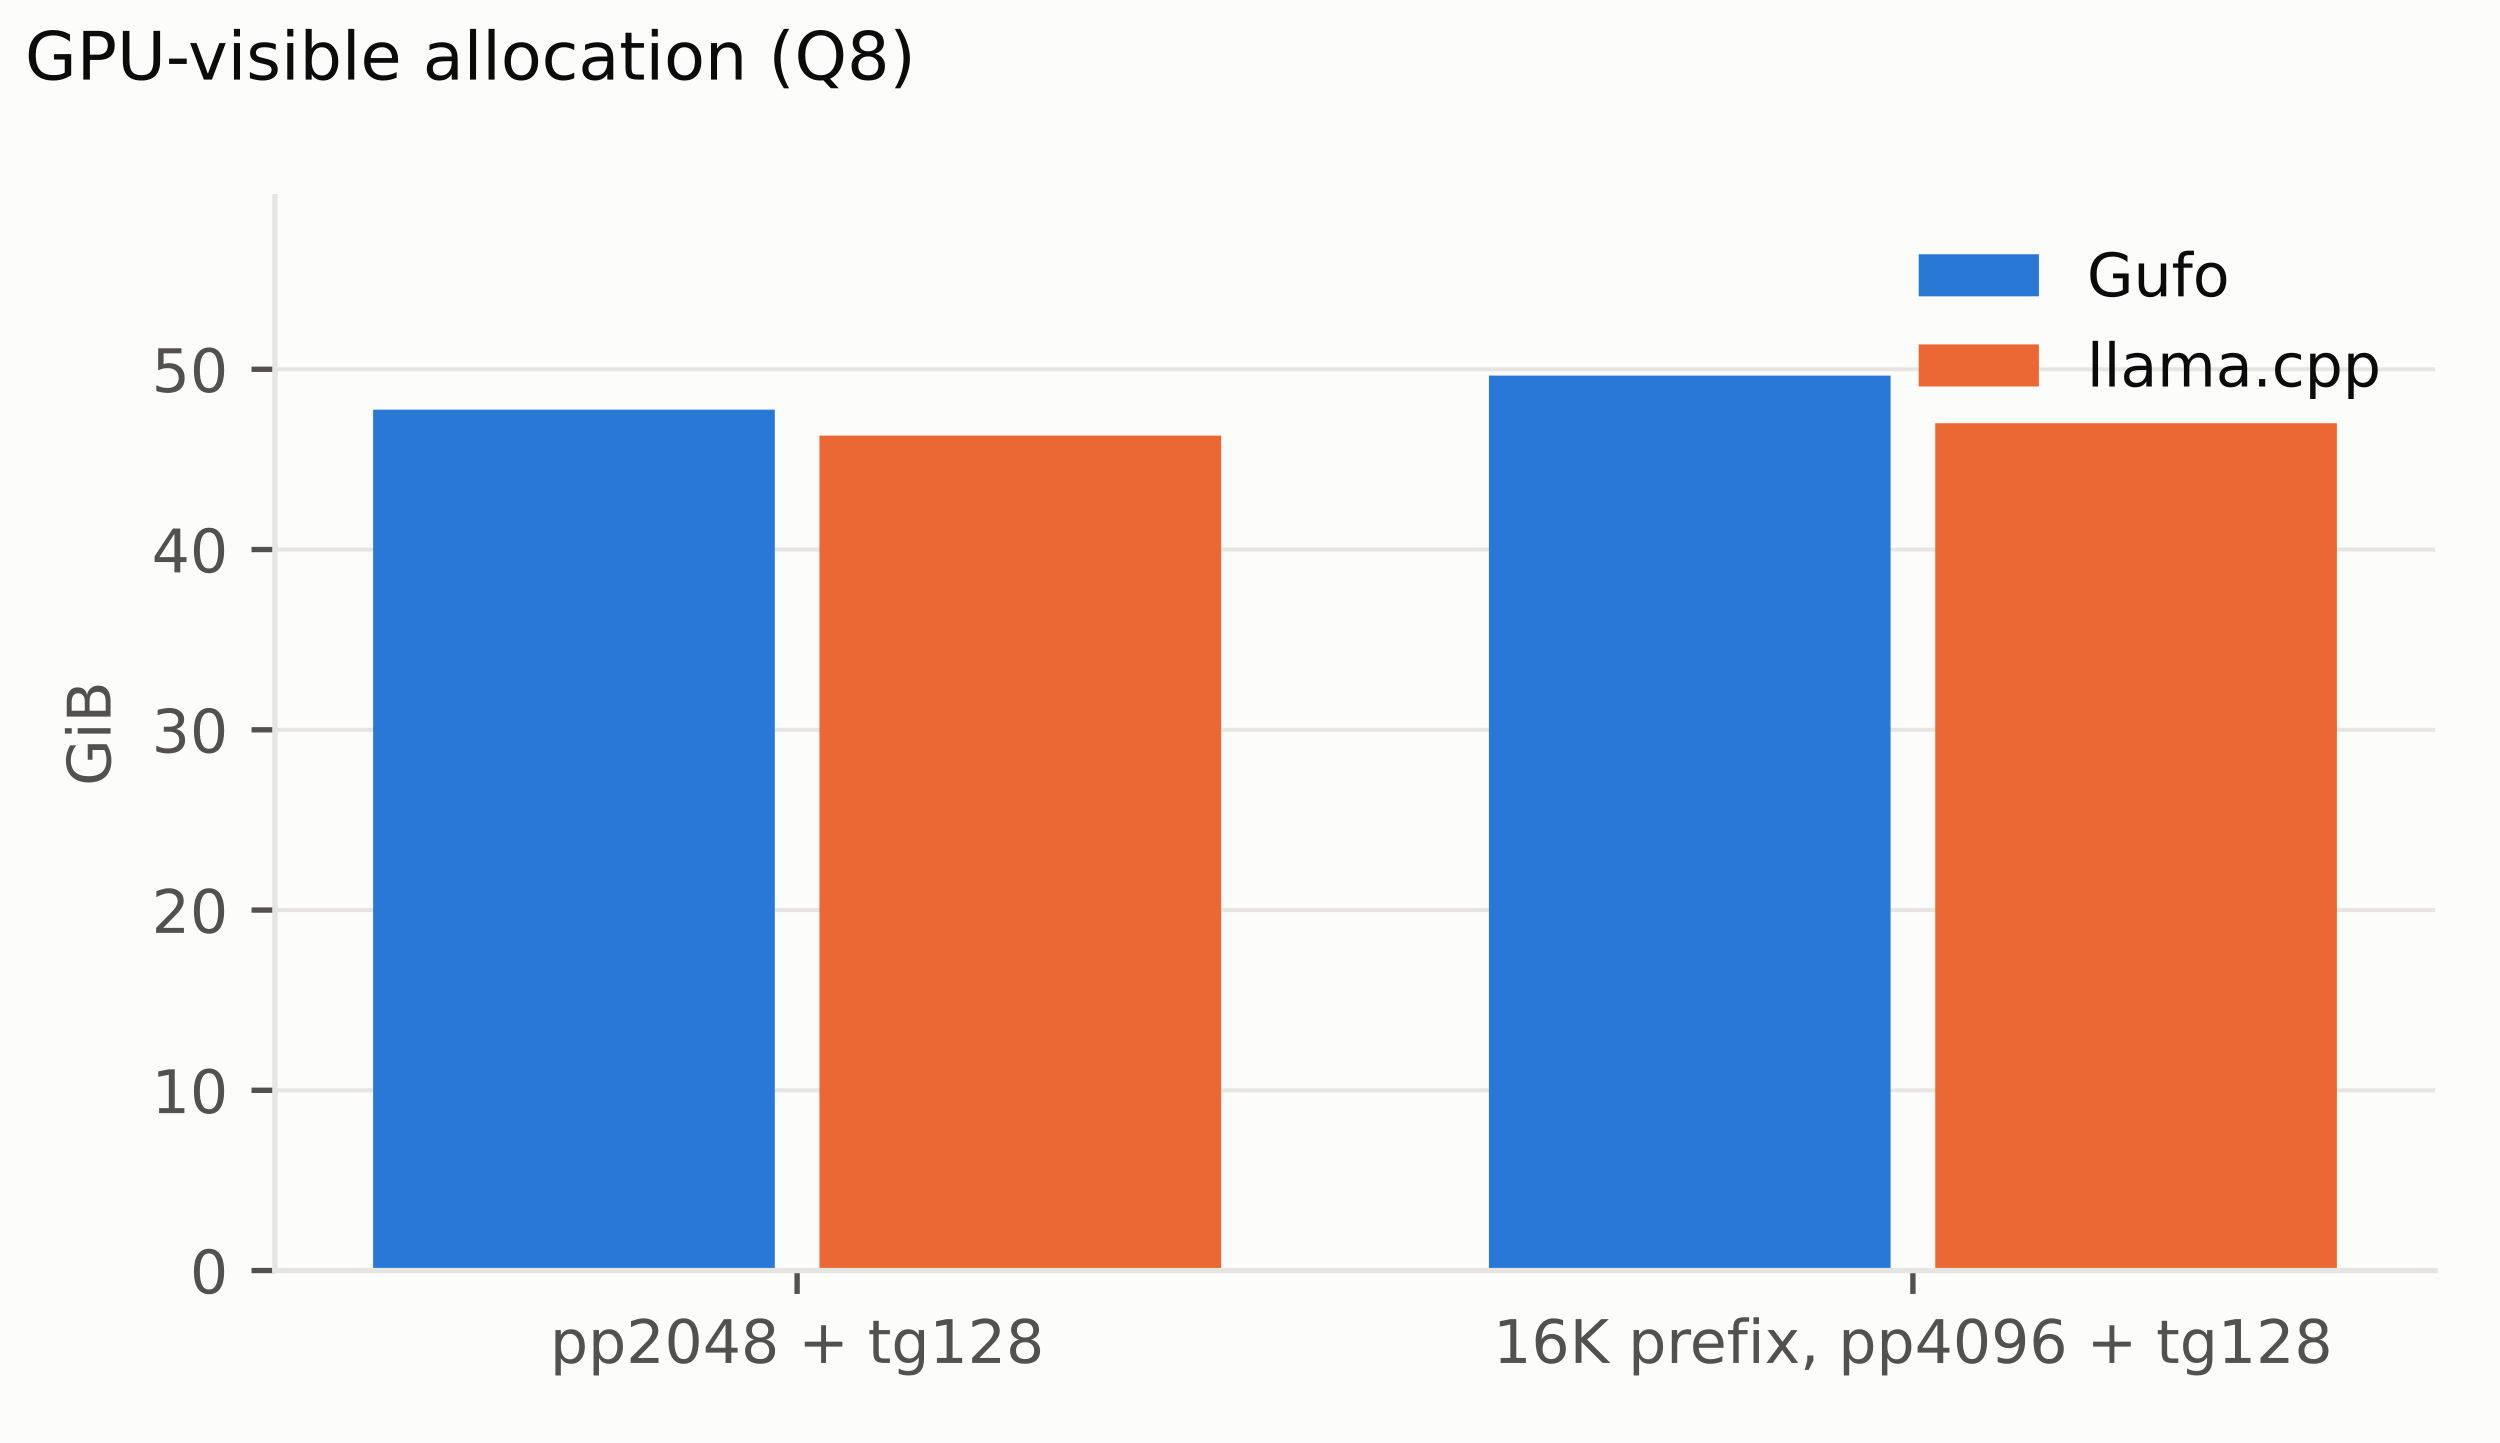
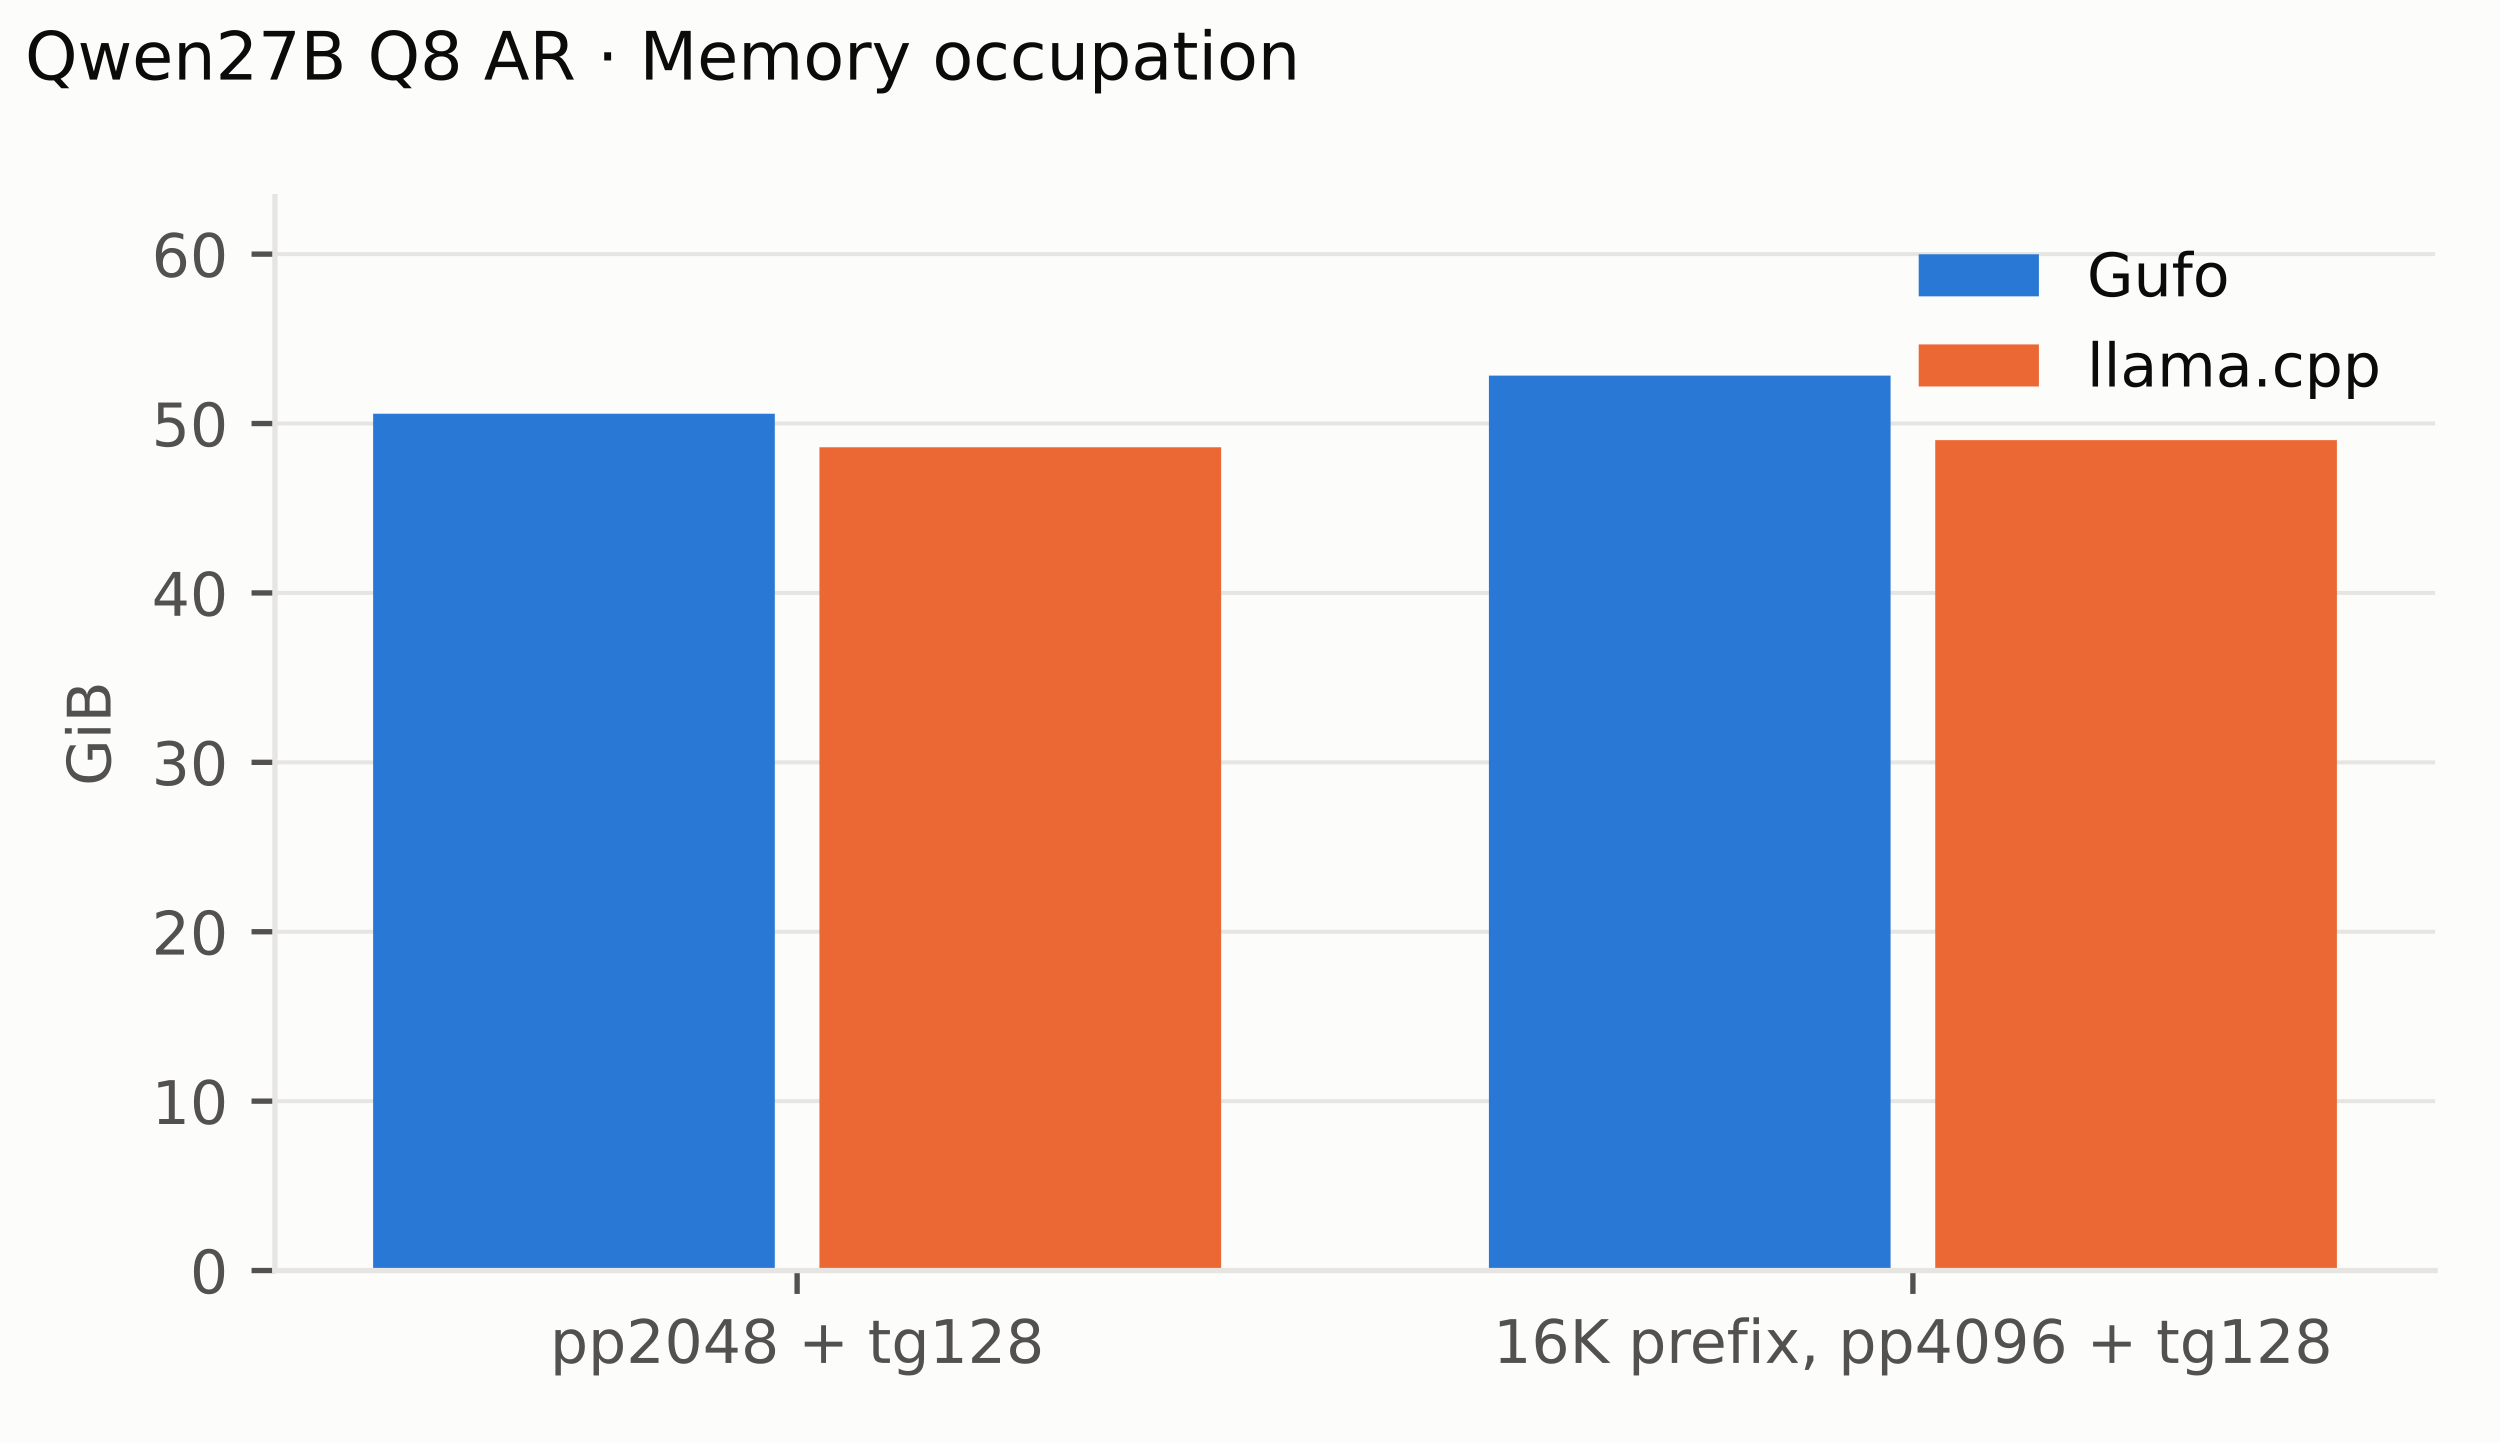
<svg xmlns="http://www.w3.org/2000/svg" xmlns:xlink="http://www.w3.org/1999/xlink" width="374.4pt" height="216pt" viewBox="0 0 374.4 216" version="1.1">
  <defs>
    <style type="text/css">*{stroke-linejoin: round; stroke-linecap: butt}</style>
  </defs>
  <g id="figure_1">
    <g id="patch_1">
-       <path d="M 0 216  L 374.4 216  L 374.4 0  L 0 0  z " style="fill: #fcfcfb" />
+       <path d="M 0 216 L 374.4 216 L 374.4 0 L 0 0 z " style="fill: #fcfcfb" />
    </g>
    <g id="axes_1">
      <g id="patch_2">
-         <path d="M 41.173 190.279  L 364.68 190.279  L 364.68 29.441  L 41.173 29.441  z " style="fill: #fcfcfb" />
+         <path d="M 41.173 190.279 L 364.68 190.279 L 364.68 29.441 L 41.173 29.441 z " style="fill: #fcfcfb" />
      </g>
      <g id="matplotlib.axis_1">
        <g id="xtick_1">
          <g id="line2d_1">
            <defs>
-               <path id="m1ebf051f68" d="M 0 0  L 0 3.5  " style="stroke: #52514e; stroke-width: 0.8" />
+               <path id="m1ebf051f68" d="M 0 0 L 0 3.5 " style="stroke: #52514e; stroke-width: 0.8" />
            </defs>
            <g>
              <use xlink:href="#m1ebf051f68" x="119.376" y="190.279" style="fill: #52514e; stroke: #52514e; stroke-width: 0.8" />
            </g>
          </g>
          <g id="text_1">
            <text style="font-size: 9px; font-family: 'DejaVu Sans', 'Bitstream Vera Sans', 'Computer Modern Sans Serif', 'Lucida Grande', 'Verdana', 'Geneva', 'Lucid', 'Arial', 'Helvetica', 'Avant Garde', sans-serif; text-anchor: middle; fill: #52514e" x="119.376" y="204.117" transform="rotate(-0 119.3763 204.1172)">pp2048 + tg128</text>
          </g>
        </g>
        <g id="xtick_2">
          <g id="line2d_2">
            <g>
              <use xlink:href="#m1ebf051f68" x="286.477" y="190.279" style="fill: #52514e; stroke: #52514e; stroke-width: 0.8" />
            </g>
          </g>
          <g id="text_2">
            <text style="font-size: 9px; font-family: 'DejaVu Sans', 'Bitstream Vera Sans', 'Computer Modern Sans Serif', 'Lucida Grande', 'Verdana', 'Geneva', 'Lucid', 'Arial', 'Helvetica', 'Avant Garde', sans-serif; text-anchor: middle; fill: #52514e" x="286.477" y="204.118" transform="rotate(-0 286.4769 204.1179)">16K prefix, pp4096 + tg128</text>
          </g>
        </g>
      </g>
      <g id="matplotlib.axis_2">
        <g id="ytick_1">
          <g id="line2d_3">
-             <path d="M 41.173 190.279  L 364.68 190.279  " clip-path="url(#pd96fb9d682)" style="fill: none; stroke: #e6e5e1; stroke-width: 0.6; stroke-linecap: square" />
+             <path d="M 41.173 190.279 L 364.68 190.279 " clip-path="url(#pd96fb9d682)" style="fill: none; stroke: #e6e5e1; stroke-width: 0.6; stroke-linecap: square" />
          </g>
          <g id="line2d_4">
            <defs>
-               <path id="m680e5b1e24" d="M 0 0  L -3.5 0  " style="stroke: #52514e; stroke-width: 0.8" />
+               <path id="m680e5b1e24" d="M 0 0 L -3.5 0 " style="stroke: #52514e; stroke-width: 0.8" />
            </defs>
            <g>
              <use xlink:href="#m680e5b1e24" x="41.173" y="190.279" style="fill: #52514e; stroke: #52514e; stroke-width: 0.8" />
            </g>
          </g>
          <g id="text_3">
            <text style="font-size: 9px; font-family: 'DejaVu Sans', 'Bitstream Vera Sans', 'Computer Modern Sans Serif', 'Lucida Grande', 'Verdana', 'Geneva', 'Lucid', 'Arial', 'Helvetica', 'Avant Garde', sans-serif; text-anchor: end; fill: #52514e" x="34.173" y="193.698" transform="rotate(-0 34.1732 193.6982)">0</text>
          </g>
        </g>
        <g id="ytick_2">
          <g id="line2d_5">
-             <path d="M 41.173 163.284  L 364.68 163.284  " clip-path="url(#pd96fb9d682)" style="fill: none; stroke: #e6e5e1; stroke-width: 0.6; stroke-linecap: square" />
+             <path d="M 41.173 164.909 L 364.68 164.909 " clip-path="url(#pd96fb9d682)" style="fill: none; stroke: #e6e5e1; stroke-width: 0.6; stroke-linecap: square" />
          </g>
          <g id="line2d_6">
            <g>
-               <use xlink:href="#m680e5b1e24" x="41.173" y="163.284" style="fill: #52514e; stroke: #52514e; stroke-width: 0.8" />
+               <use xlink:href="#m680e5b1e24" x="41.173" y="164.909" style="fill: #52514e; stroke: #52514e; stroke-width: 0.8" />
            </g>
          </g>
          <g id="text_4">
-             <text style="font-size: 9px; font-family: 'DejaVu Sans', 'Bitstream Vera Sans', 'Computer Modern Sans Serif', 'Lucida Grande', 'Verdana', 'Geneva', 'Lucid', 'Arial', 'Helvetica', 'Avant Garde', sans-serif; text-anchor: end; fill: #52514e" x="34.173" y="166.703" transform="rotate(-0 34.1732 166.7029)">10</text>
+             <text style="font-size: 9px; font-family: 'DejaVu Sans', 'Bitstream Vera Sans', 'Computer Modern Sans Serif', 'Lucida Grande', 'Verdana', 'Geneva', 'Lucid', 'Arial', 'Helvetica', 'Avant Garde', sans-serif; text-anchor: end; fill: #52514e" x="34.173" y="168.328" transform="rotate(-0 34.1732 168.3278)">10</text>
          </g>
        </g>
        <g id="ytick_3">
          <g id="line2d_7">
-             <path d="M 41.173 136.289  L 364.68 136.289  " clip-path="url(#pd96fb9d682)" style="fill: none; stroke: #e6e5e1; stroke-width: 0.6; stroke-linecap: square" />
+             <path d="M 41.173 139.538 L 364.68 139.538 " clip-path="url(#pd96fb9d682)" style="fill: none; stroke: #e6e5e1; stroke-width: 0.6; stroke-linecap: square" />
          </g>
          <g id="line2d_8">
            <g>
-               <use xlink:href="#m680e5b1e24" x="41.173" y="136.289" style="fill: #52514e; stroke: #52514e; stroke-width: 0.8" />
+               <use xlink:href="#m680e5b1e24" x="41.173" y="139.538" style="fill: #52514e; stroke: #52514e; stroke-width: 0.8" />
            </g>
          </g>
          <g id="text_5">
-             <text style="font-size: 9px; font-family: 'DejaVu Sans', 'Bitstream Vera Sans', 'Computer Modern Sans Serif', 'Lucida Grande', 'Verdana', 'Geneva', 'Lucid', 'Arial', 'Helvetica', 'Avant Garde', sans-serif; text-anchor: end; fill: #52514e" x="34.173" y="139.707" transform="rotate(-0 34.1732 139.7075)">20</text>
+             <text style="font-size: 9px; font-family: 'DejaVu Sans', 'Bitstream Vera Sans', 'Computer Modern Sans Serif', 'Lucida Grande', 'Verdana', 'Geneva', 'Lucid', 'Arial', 'Helvetica', 'Avant Garde', sans-serif; text-anchor: end; fill: #52514e" x="34.173" y="142.957" transform="rotate(-0 34.1732 142.9573)">20</text>
          </g>
        </g>
        <g id="ytick_4">
          <g id="line2d_9">
-             <path d="M 41.173 109.293  L 364.68 109.293  " clip-path="url(#pd96fb9d682)" style="fill: none; stroke: #e6e5e1; stroke-width: 0.6; stroke-linecap: square" />
+             <path d="M 41.173 114.168 L 364.68 114.168 " clip-path="url(#pd96fb9d682)" style="fill: none; stroke: #e6e5e1; stroke-width: 0.6; stroke-linecap: square" />
          </g>
          <g id="line2d_10">
            <g>
-               <use xlink:href="#m680e5b1e24" x="41.173" y="109.293" style="fill: #52514e; stroke: #52514e; stroke-width: 0.8" />
+               <use xlink:href="#m680e5b1e24" x="41.173" y="114.168" style="fill: #52514e; stroke: #52514e; stroke-width: 0.8" />
            </g>
          </g>
          <g id="text_6">
-             <text style="font-size: 9px; font-family: 'DejaVu Sans', 'Bitstream Vera Sans', 'Computer Modern Sans Serif', 'Lucida Grande', 'Verdana', 'Geneva', 'Lucid', 'Arial', 'Helvetica', 'Avant Garde', sans-serif; text-anchor: end; fill: #52514e" x="34.173" y="112.712" transform="rotate(-0 34.1732 112.7121)">30</text>
+             <text style="font-size: 9px; font-family: 'DejaVu Sans', 'Bitstream Vera Sans', 'Computer Modern Sans Serif', 'Lucida Grande', 'Verdana', 'Geneva', 'Lucid', 'Arial', 'Helvetica', 'Avant Garde', sans-serif; text-anchor: end; fill: #52514e" x="34.173" y="117.587" transform="rotate(-0 34.1732 117.5869)">30</text>
          </g>
        </g>
        <g id="ytick_5">
          <g id="line2d_11">
-             <path d="M 41.173 82.298  L 364.68 82.298  " clip-path="url(#pd96fb9d682)" style="fill: none; stroke: #e6e5e1; stroke-width: 0.6; stroke-linecap: square" />
+             <path d="M 41.173 88.797 L 364.68 88.797 " clip-path="url(#pd96fb9d682)" style="fill: none; stroke: #e6e5e1; stroke-width: 0.6; stroke-linecap: square" />
          </g>
          <g id="line2d_12">
            <g>
-               <use xlink:href="#m680e5b1e24" x="41.173" y="82.298" style="fill: #52514e; stroke: #52514e; stroke-width: 0.8" />
+               <use xlink:href="#m680e5b1e24" x="41.173" y="88.797" style="fill: #52514e; stroke: #52514e; stroke-width: 0.8" />
            </g>
          </g>
          <g id="text_7">
-             <text style="font-size: 9px; font-family: 'DejaVu Sans', 'Bitstream Vera Sans', 'Computer Modern Sans Serif', 'Lucida Grande', 'Verdana', 'Geneva', 'Lucid', 'Arial', 'Helvetica', 'Avant Garde', sans-serif; text-anchor: end; fill: #52514e" x="34.173" y="85.717" transform="rotate(-0 34.1732 85.71669)">40</text>
+             <text style="font-size: 9px; font-family: 'DejaVu Sans', 'Bitstream Vera Sans', 'Computer Modern Sans Serif', 'Lucida Grande', 'Verdana', 'Geneva', 'Lucid', 'Arial', 'Helvetica', 'Avant Garde', sans-serif; text-anchor: end; fill: #52514e" x="34.173" y="92.216" transform="rotate(-0 34.1732 92.21644)">40</text>
          </g>
        </g>
        <g id="ytick_6">
          <g id="line2d_13">
-             <path d="M 41.173 55.302  L 364.68 55.302  " clip-path="url(#pd96fb9d682)" style="fill: none; stroke: #e6e5e1; stroke-width: 0.6; stroke-linecap: square" />
+             <path d="M 41.173 63.427 L 364.68 63.427 " clip-path="url(#pd96fb9d682)" style="fill: none; stroke: #e6e5e1; stroke-width: 0.6; stroke-linecap: square" />
          </g>
          <g id="line2d_14">
            <g>
-               <use xlink:href="#m680e5b1e24" x="41.173" y="55.302" style="fill: #52514e; stroke: #52514e; stroke-width: 0.8" />
+               <use xlink:href="#m680e5b1e24" x="41.173" y="63.427" style="fill: #52514e; stroke: #52514e; stroke-width: 0.8" />
            </g>
          </g>
          <g id="text_8">
-             <text style="font-size: 9px; font-family: 'DejaVu Sans', 'Bitstream Vera Sans', 'Computer Modern Sans Serif', 'Lucida Grande', 'Verdana', 'Geneva', 'Lucid', 'Arial', 'Helvetica', 'Avant Garde', sans-serif; text-anchor: end; fill: #52514e" x="34.173" y="58.721" transform="rotate(-0 34.1732 58.72131)">50</text>
+             <text style="font-size: 9px; font-family: 'DejaVu Sans', 'Bitstream Vera Sans', 'Computer Modern Sans Serif', 'Lucida Grande', 'Verdana', 'Geneva', 'Lucid', 'Arial', 'Helvetica', 'Avant Garde', sans-serif; text-anchor: end; fill: #52514e" x="34.173" y="66.846" transform="rotate(-0 34.1732 66.84598)">50</text>
          </g>
        </g>
-         <g id="text_9">
+         <g id="ytick_7">
+           <g id="line2d_15">
+             <path d="M 41.173 38.057 L 364.68 38.057 " clip-path="url(#pd96fb9d682)" style="fill: none; stroke: #e6e5e1; stroke-width: 0.6; stroke-linecap: square" />
+           </g>
+           <g id="line2d_16">
+             <g>
+               <use xlink:href="#m680e5b1e24" x="41.173" y="38.057" style="fill: #52514e; stroke: #52514e; stroke-width: 0.8" />
+             </g>
+           </g>
+           <g id="text_9">
+             <text style="font-size: 9px; font-family: 'DejaVu Sans', 'Bitstream Vera Sans', 'Computer Modern Sans Serif', 'Lucida Grande', 'Verdana', 'Geneva', 'Lucid', 'Arial', 'Helvetica', 'Avant Garde', sans-serif; text-anchor: end; fill: #52514e" x="34.173" y="41.476" transform="rotate(-0 34.1732 41.47553)">60</text>
+           </g>
+         </g>
+         <g id="text_10">
          <text style="font-size: 9px; font-family: 'DejaVu Sans', 'Bitstream Vera Sans', 'Computer Modern Sans Serif', 'Lucida Grande', 'Verdana', 'Geneva', 'Lucid', 'Arial', 'Helvetica', 'Avant Garde', sans-serif; text-anchor: middle; fill: #52514e" x="16.559" y="109.86" transform="rotate(-90 16.55859 109.86)">GiB</text>
        </g>
      </g>
      <g id="patch_3">
-         <path d="M 55.878 190.279  L 116.034 190.279  L 116.034 61.349  L 55.878 61.349  z " clip-path="url(#pd96fb9d682)" style="fill: #2a78d6" />
+         <path d="M 55.878 190.279 L 116.034 190.279 L 116.034 61.956 L 55.878 61.956 z " clip-path="url(#pd96fb9d682)" style="fill: #2a78d6" />
      </g>
      <g id="patch_4">
-         <path d="M 222.979 190.279  L 283.135 190.279  L 283.135 56.247  L 222.979 56.247  z " clip-path="url(#pd96fb9d682)" style="fill: #2a78d6" />
+         <path d="M 222.979 190.279 L 283.135 190.279 L 283.135 56.247 L 222.979 56.247 z " clip-path="url(#pd96fb9d682)" style="fill: #2a78d6" />
      </g>
      <g id="patch_5">
-         <path d="M 122.718 190.279  L 182.875 190.279  L 182.875 65.237  L 122.718 65.237  z " clip-path="url(#pd96fb9d682)" style="fill: #eb6834" />
+         <path d="M 122.718 190.279 L 182.875 190.279 L 182.875 66.979 L 122.718 66.979 z " clip-path="url(#pd96fb9d682)" style="fill: #eb6834" />
      </g>
      <g id="patch_6">
-         <path d="M 289.819 190.279  L 349.975 190.279  L 349.975 63.374  L 289.819 63.374  z " clip-path="url(#pd96fb9d682)" style="fill: #eb6834" />
+         <path d="M 289.819 190.279 L 349.975 190.279 L 349.975 65.913 L 289.819 65.913 z " clip-path="url(#pd96fb9d682)" style="fill: #eb6834" />
      </g>
      <g id="patch_7">
-         <path d="M 41.173 190.279  L 41.173 29.441  " style="fill: none; stroke: #e6e5e1; stroke-width: 0.8; stroke-linejoin: miter; stroke-linecap: square" />
+         <path d="M 41.173 190.279 L 41.173 29.441 " style="fill: none; stroke: #e6e5e1; stroke-width: 0.8; stroke-linejoin: miter; stroke-linecap: square" />
      </g>
      <g id="patch_8">
-         <path d="M 41.173 190.279  L 364.68 190.279  " style="fill: none; stroke: #e6e5e1; stroke-width: 0.8; stroke-linejoin: miter; stroke-linecap: square" />
+         <path d="M 41.173 190.279 L 364.68 190.279 " style="fill: none; stroke: #e6e5e1; stroke-width: 0.8; stroke-linejoin: miter; stroke-linecap: square" />
      </g>
      <g id="legend_1">
        <g id="patch_9">
-           <path d="M 287.346 44.379  L 305.346 44.379  L 305.346 38.079  L 287.346 38.079  z " style="fill: #2a78d6" />
+           <path d="M 287.346 44.379 L 305.346 44.379 L 305.346 38.079 L 287.346 38.079 z " style="fill: #2a78d6" />
        </g>
-         <g id="text_10">
+         <g id="text_11">
          <text style="font-size: 9px; font-family: 'DejaVu Sans', 'Bitstream Vera Sans', 'Computer Modern Sans Serif', 'Lucida Grande', 'Verdana', 'Geneva', 'Lucid', 'Arial', 'Helvetica', 'Avant Garde', sans-serif; text-anchor: start; fill: #0b0b0b" x="312.546" y="44.379" transform="rotate(-0 312.5461 44.37938)">Gufo</text>
        </g>
        <g id="patch_10">
-           <path d="M 287.346 57.88  L 305.346 57.88  L 305.346 51.58  L 287.346 51.58  z " style="fill: #eb6834" />
+           <path d="M 287.346 57.88 L 305.346 57.88 L 305.346 51.58 L 287.346 51.58 z " style="fill: #eb6834" />
        </g>
-         <g id="text_11">
+         <g id="text_12">
          <text style="font-size: 9px; font-family: 'DejaVu Sans', 'Bitstream Vera Sans', 'Computer Modern Sans Serif', 'Lucida Grande', 'Verdana', 'Geneva', 'Lucid', 'Arial', 'Helvetica', 'Avant Garde', sans-serif; text-anchor: start; fill: #0b0b0b" x="312.546" y="57.88" transform="rotate(-0 312.5461 57.88008)">llama.cpp</text>
        </g>
      </g>
    </g>
-     <g id="text_12">
-       <text style="font-size: 10px; font-family: 'DejaVu Sans', 'Bitstream Vera Sans', 'Computer Modern Sans Serif', 'Lucida Grande', 'Verdana', 'Geneva', 'Lucid', 'Arial', 'Helvetica', 'Avant Garde', sans-serif; text-anchor: start; fill: #0b0b0b" x="3.744" y="11.918" transform="rotate(-0 3.744 11.91844)">GPU-visible allocation (Q8)</text>
+     <g id="text_13">
+       <text style="font-size: 10px; font-family: 'DejaVu Sans', 'Bitstream Vera Sans', 'Computer Modern Sans Serif', 'Lucida Grande', 'Verdana', 'Geneva', 'Lucid', 'Arial', 'Helvetica', 'Avant Garde', sans-serif; text-anchor: start; fill: #0b0b0b" x="3.744" y="11.918" transform="rotate(-0 3.744 11.91844)">Qwen27B Q8 AR · Memory occupation</text>
    </g>
  </g>
  <defs>
    <clipPath id="pd96fb9d682">
      <rect x="41.173" y="29.441" width="323.507" height="160.839" />
    </clipPath>
  </defs>
</svg>
